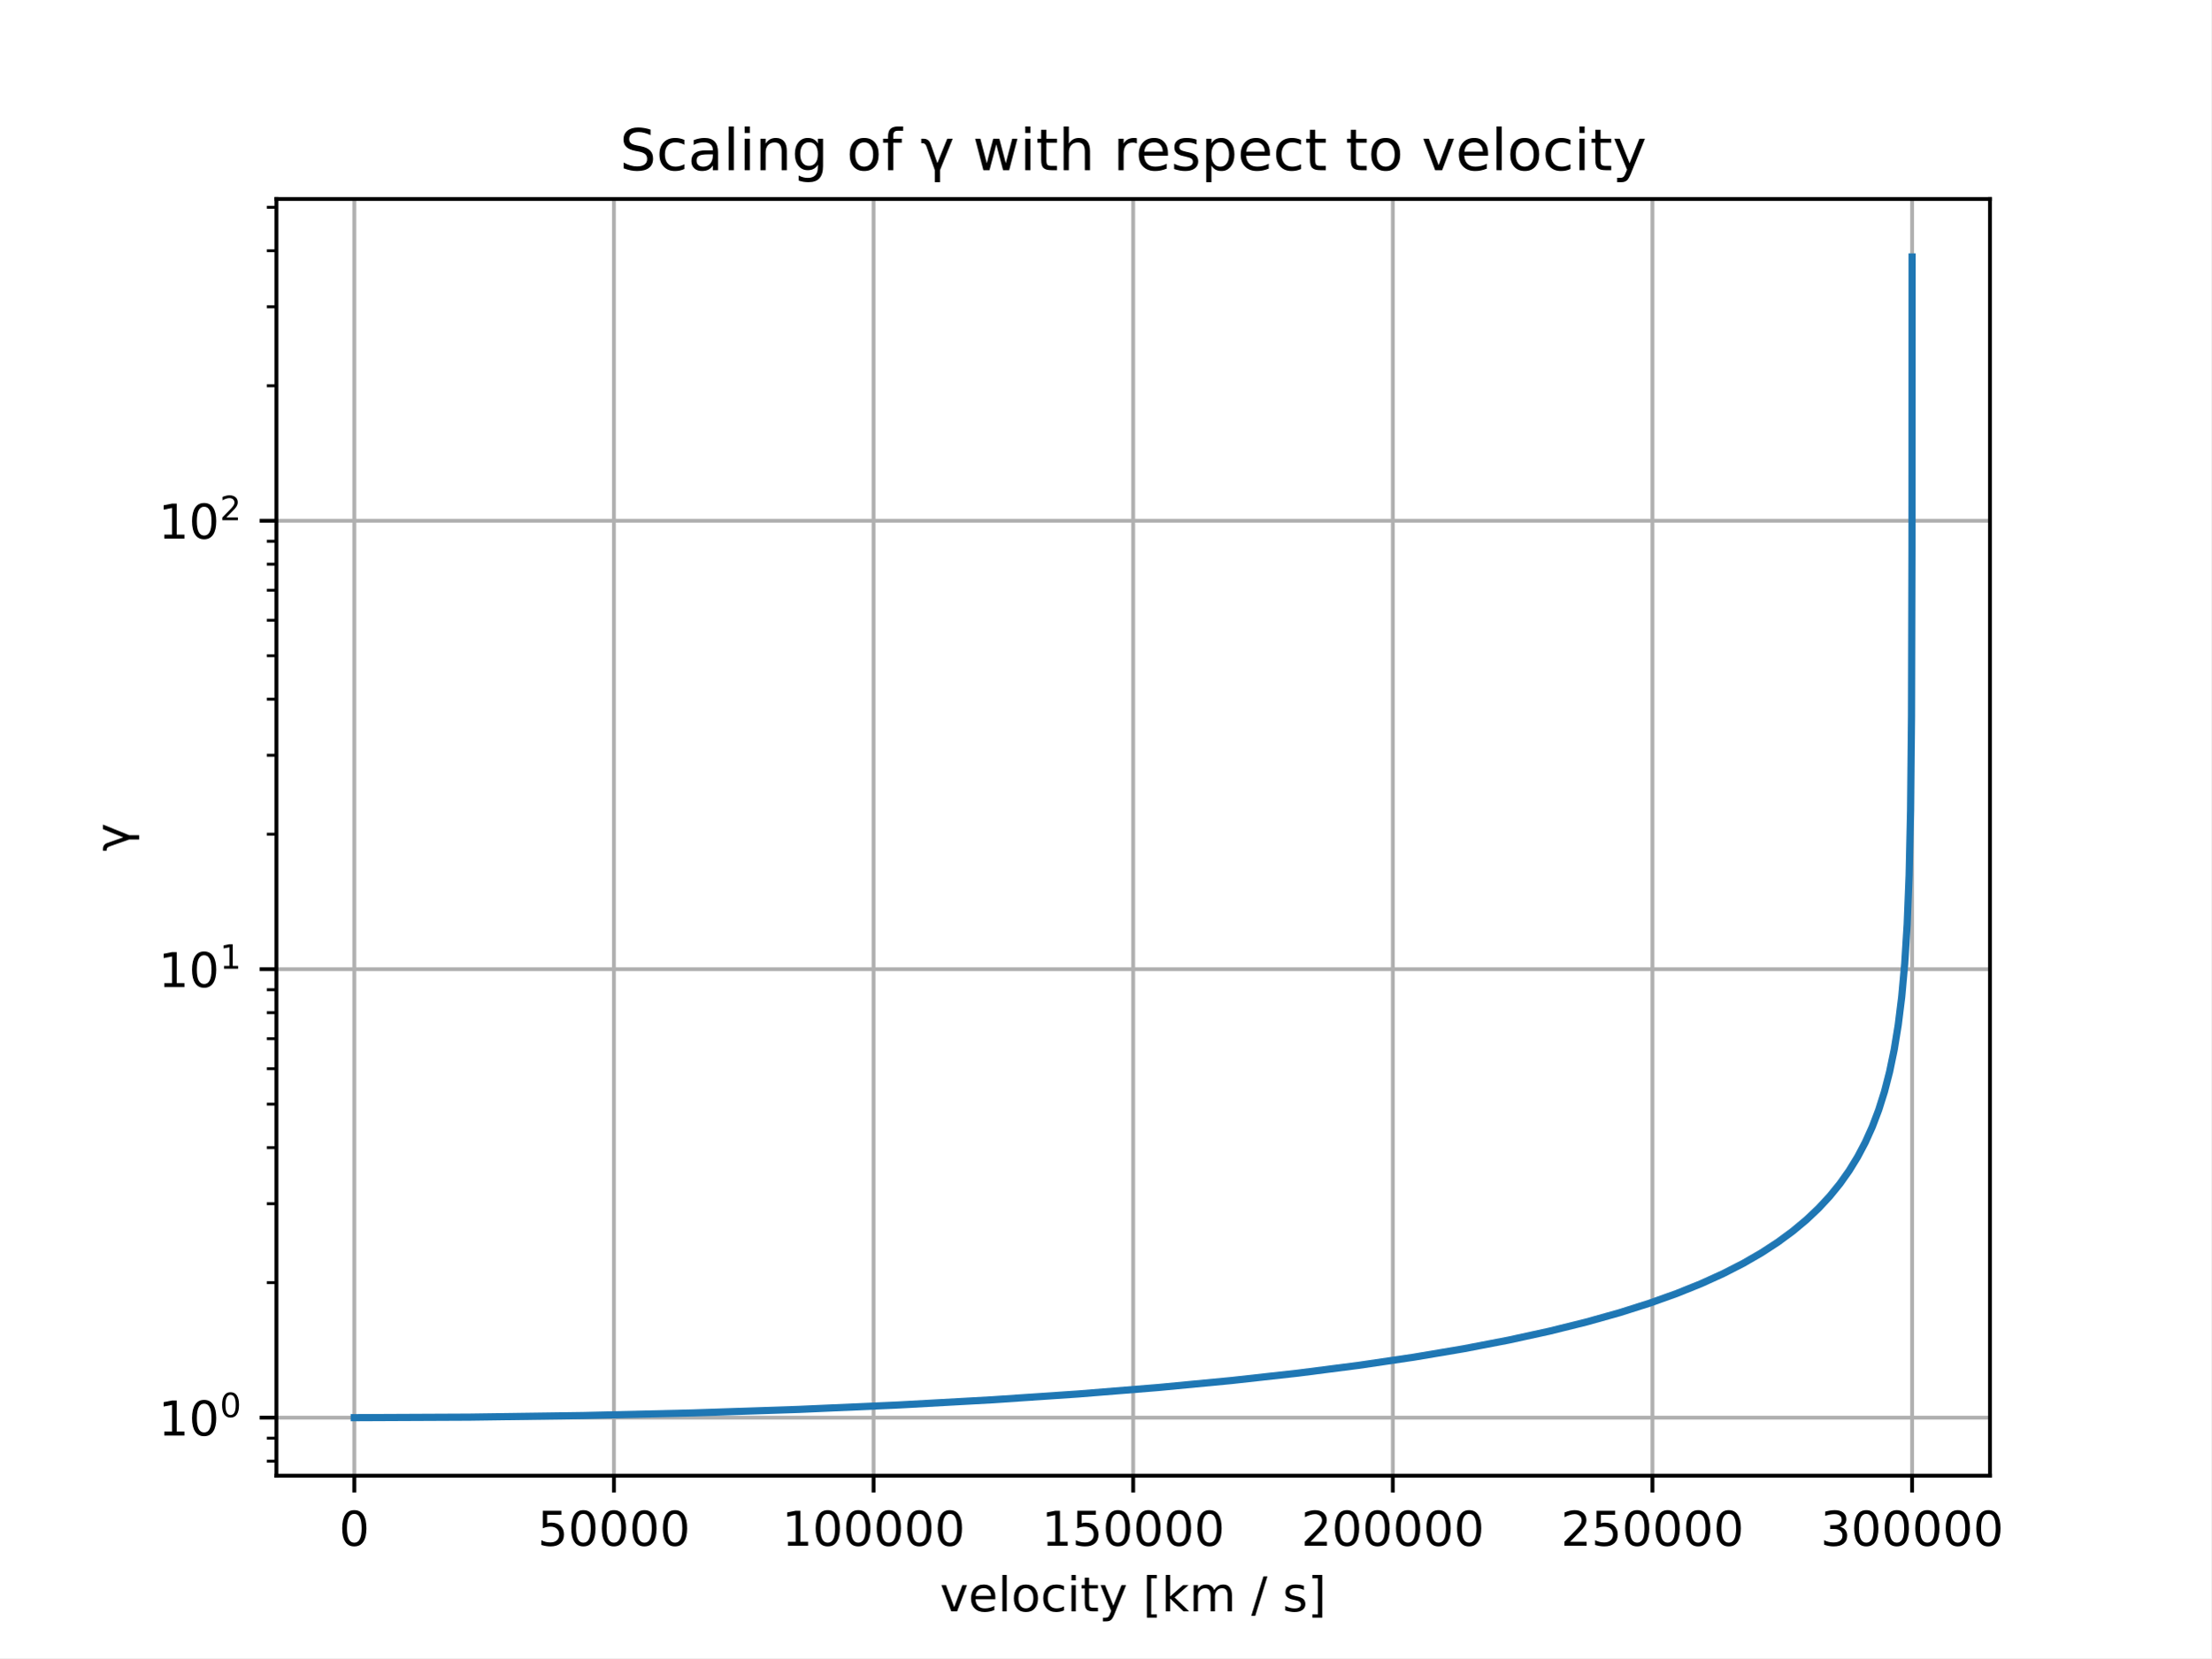
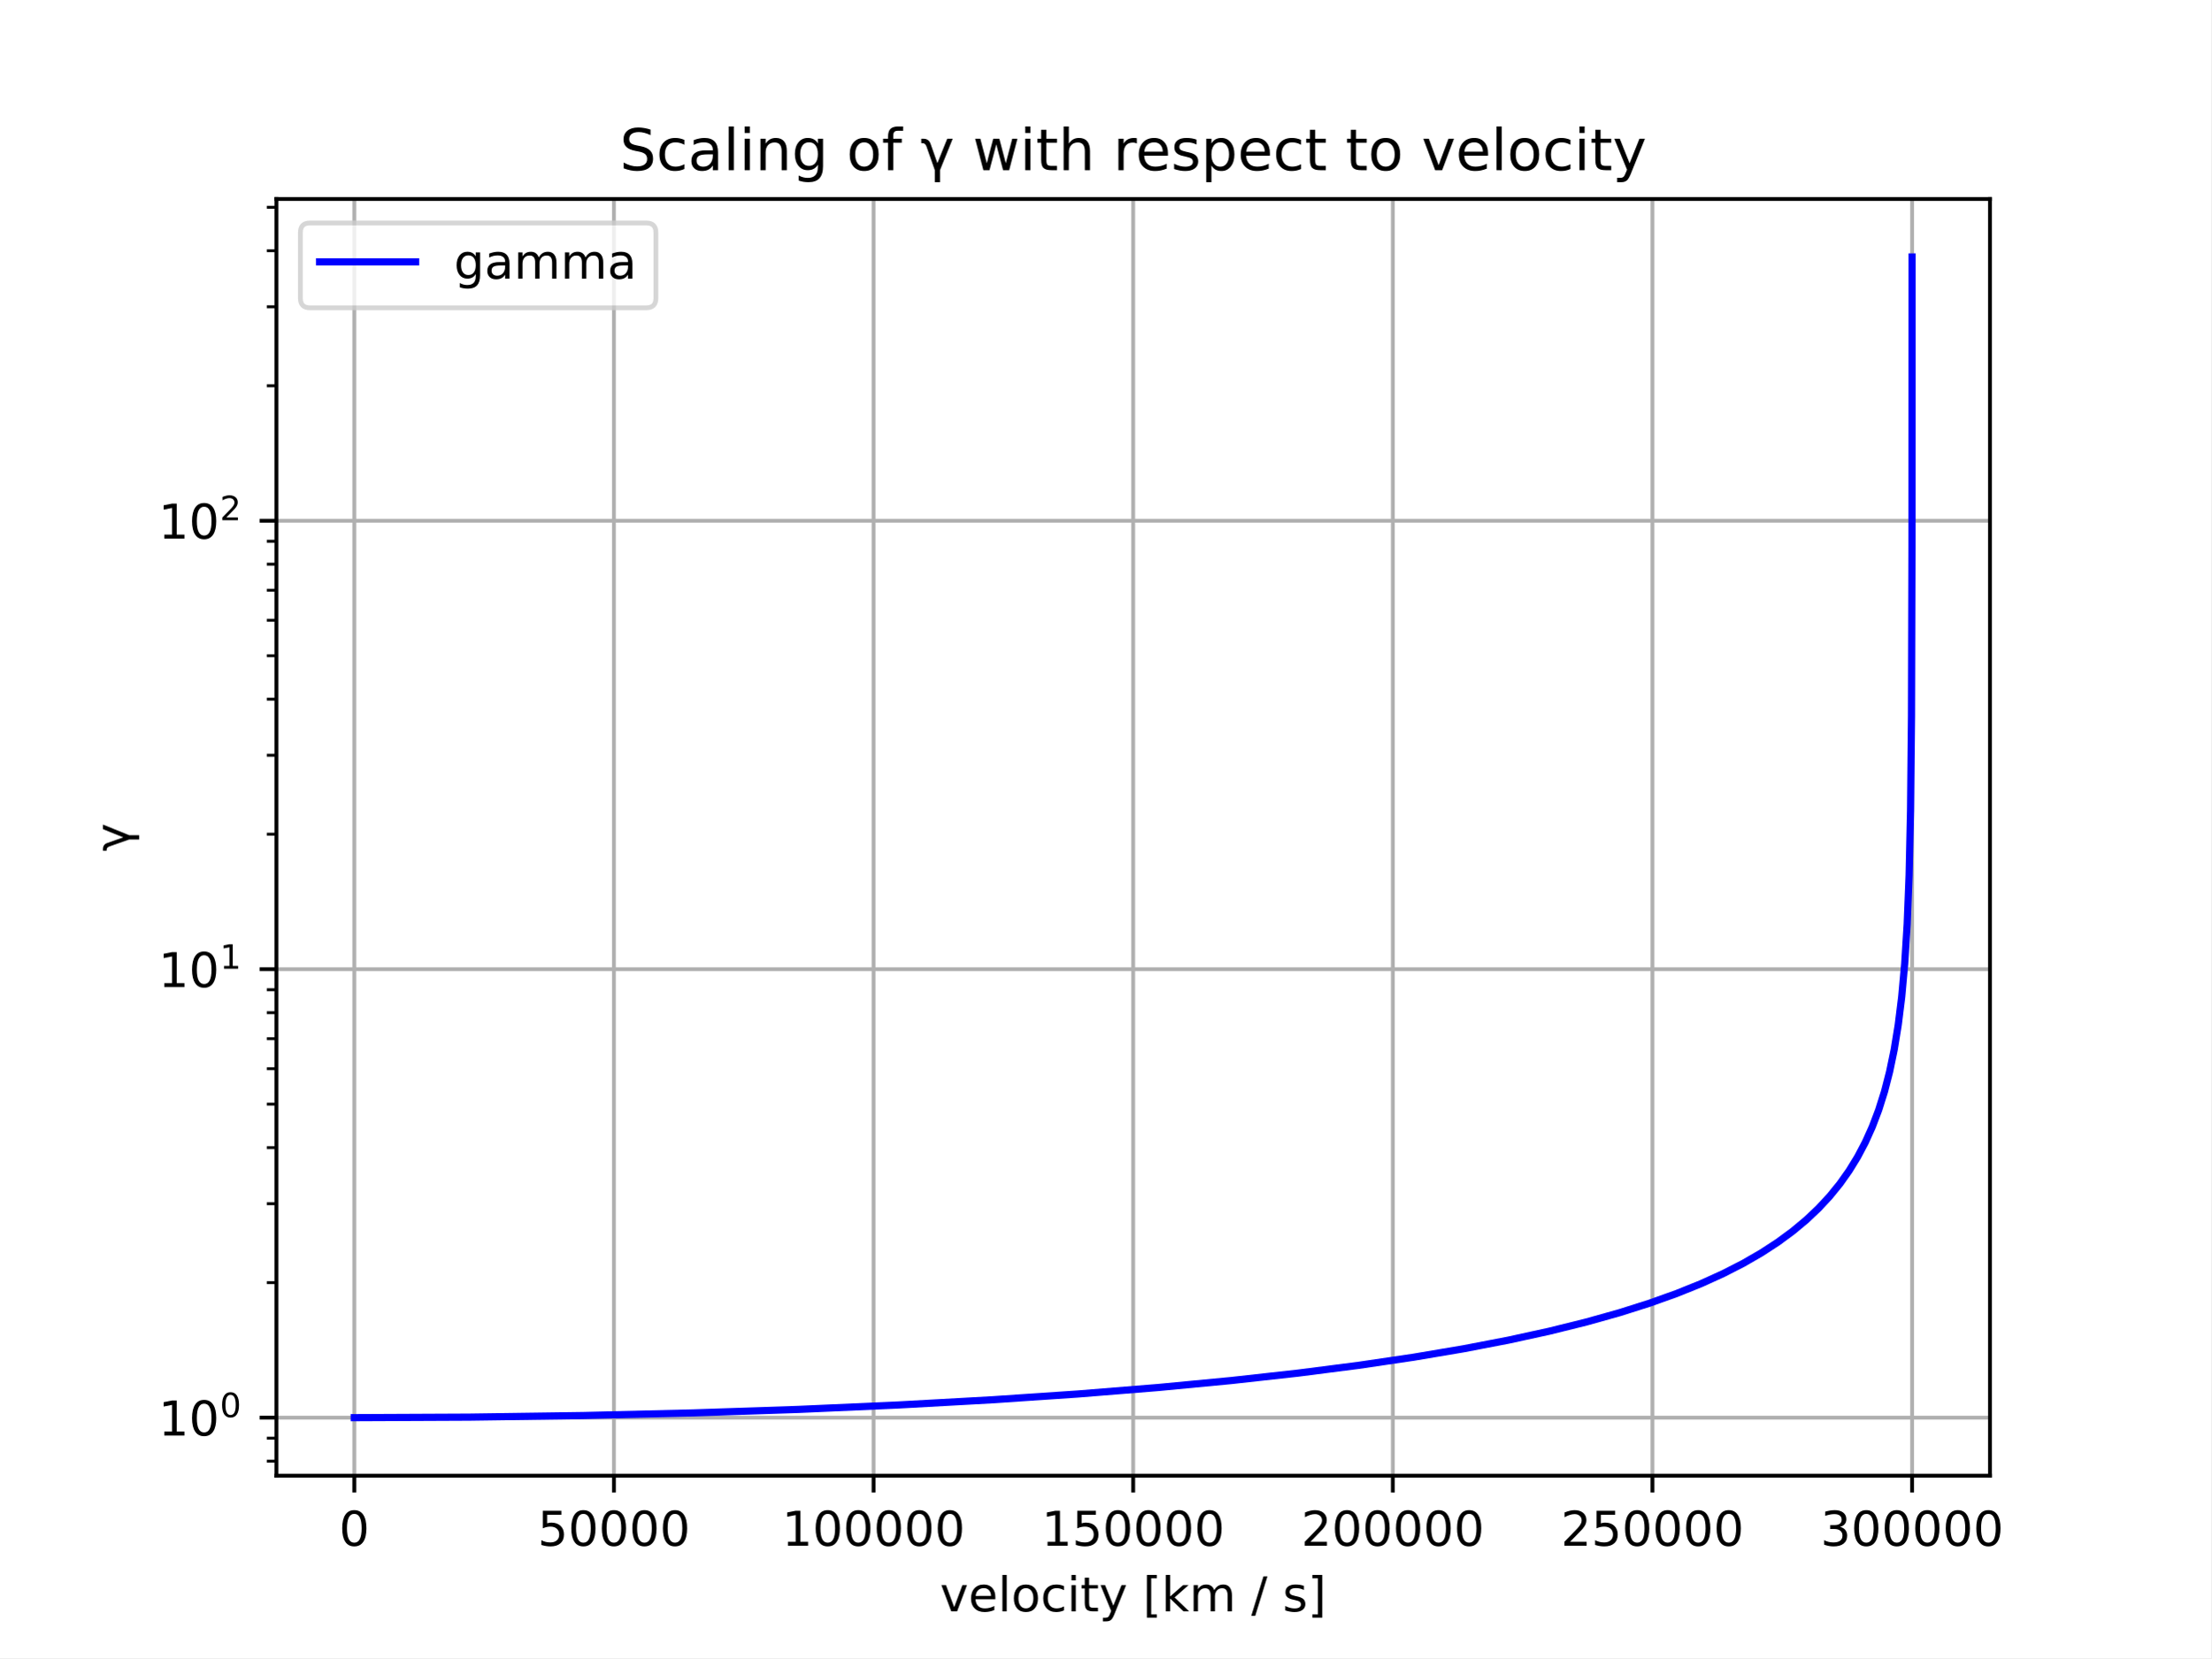
<svg xmlns="http://www.w3.org/2000/svg" xmlns:xlink="http://www.w3.org/1999/xlink" width="460.8pt" height="345.6pt" viewBox="0 0 460.8 345.6" version="1.1">
  <defs>
    <style type="text/css">*{stroke-linejoin: round; stroke-linecap: butt}</style>
  </defs>
  <g id="figure_1">
    <g id="patch_1">
      <path d="M 0 345.6  L 460.8 345.6  L 460.8 0  L 0 0  z " style="fill: #ffffff" />
    </g>
    <g id="axes_1">
      <g id="patch_2">
        <path d="M 57.6 307.584  L 414.72 307.584  L 414.72 41.472  L 57.6 41.472  z " style="fill: #ffffff" />
      </g>
      <g id="matplotlib.axis_1">
        <g id="xtick_1">
          <g id="line2d_1">
-             <path d="M 73.833 307.584  L 73.833 41.472  " clip-path="url(#p56038b4464)" style="fill: none; stroke: #b0b0b0; stroke-width: 0.8; stroke-linecap: square" />
+             <path d="M 73.833 307.584  L 73.833 41.472  " clip-path="url(#p378b5d902b)" style="fill: none; stroke: #b0b0b0; stroke-width: 0.8; stroke-linecap: square" />
          </g>
          <g id="line2d_2">
            <defs>
-               <path id="mb3ea2e52ab" d="M 0 0  L 0 3.5  " style="stroke: #000000; stroke-width: 0.8" />
+               <path id="m956842a32e" d="M 0 0  L 0 3.5  " style="stroke: #000000; stroke-width: 0.8" />
            </defs>
            <g>
-               <use xlink:href="#mb3ea2e52ab" x="73.833" y="307.584" style="stroke: #000000; stroke-width: 0.8" />
+               <use xlink:href="#m956842a32e" x="73.833" y="307.584" style="stroke: #000000; stroke-width: 0.8" />
            </g>
          </g>
          <g id="text_1">
            <g transform="translate(70.65148 322.1824) scale(0.1 -0.1)">
              <defs>
                <path id="DejaVuSans-30" d="M 2034 4250  Q 1547 4250 1301 3770  Q 1056 3291 1056 2328  Q 1056 1369 1301 889  Q 1547 409 2034 409  Q 2525 409 2770 889  Q 3016 1369 3016 2328  Q 3016 3291 2770 3770  Q 2525 4250 2034 4250  z M 2034 4750  Q 2819 4750 3233 4129  Q 3647 3509 3647 2328  Q 3647 1150 3233 529  Q 2819 -91 2034 -91  Q 1250 -91 836 529  Q 422 1150 422 2328  Q 422 3509 836 4129  Q 1250 4750 2034 4750  z " transform="scale(0.015625)" />
              </defs>
              <use xlink:href="#DejaVuSans-30" />
            </g>
          </g>
        </g>
        <g id="xtick_2">
          <g id="line2d_3">
-             <path d="M 127.942 307.584  L 127.942 41.472  " clip-path="url(#p56038b4464)" style="fill: none; stroke: #b0b0b0; stroke-width: 0.8; stroke-linecap: square" />
+             <path d="M 127.942 307.584  L 127.942 41.472  " clip-path="url(#p378b5d902b)" style="fill: none; stroke: #b0b0b0; stroke-width: 0.8; stroke-linecap: square" />
          </g>
          <g id="line2d_4">
            <g>
-               <use xlink:href="#mb3ea2e52ab" x="127.942" y="307.584" style="stroke: #000000; stroke-width: 0.8" />
+               <use xlink:href="#m956842a32e" x="127.942" y="307.584" style="stroke: #000000; stroke-width: 0.8" />
            </g>
          </g>
          <g id="text_2">
            <g transform="translate(112.0357 322.1824) scale(0.1 -0.1)">
              <defs>
                <path id="DejaVuSans-35" d="M 691 4666  L 3169 4666  L 3169 4134  L 1269 4134  L 1269 2991  Q 1406 3038 1543 3061  Q 1681 3084 1819 3084  Q 2600 3084 3056 2656  Q 3513 2228 3513 1497  Q 3513 744 3044 326  Q 2575 -91 1722 -91  Q 1428 -91 1123 -41  Q 819 9 494 109  L 494 744  Q 775 591 1075 516  Q 1375 441 1709 441  Q 2250 441 2565 725  Q 2881 1009 2881 1497  Q 2881 1984 2565 2268  Q 2250 2553 1709 2553  Q 1456 2553 1204 2497  Q 953 2441 691 2322  L 691 4666  z " transform="scale(0.015625)" />
              </defs>
              <use xlink:href="#DejaVuSans-35" />
              <use xlink:href="#DejaVuSans-30" transform="translate(63.62305 0)" />
              <use xlink:href="#DejaVuSans-30" transform="translate(127.2461 0)" />
              <use xlink:href="#DejaVuSans-30" transform="translate(190.8691 0)" />
              <use xlink:href="#DejaVuSans-30" transform="translate(254.4922 0)" />
            </g>
          </g>
        </g>
        <g id="xtick_3">
          <g id="line2d_5">
-             <path d="M 182.051 307.584  L 182.051 41.472  " clip-path="url(#p56038b4464)" style="fill: none; stroke: #b0b0b0; stroke-width: 0.8; stroke-linecap: square" />
+             <path d="M 182.051 307.584  L 182.051 41.472  " clip-path="url(#p378b5d902b)" style="fill: none; stroke: #b0b0b0; stroke-width: 0.8; stroke-linecap: square" />
          </g>
          <g id="line2d_6">
            <g>
-               <use xlink:href="#mb3ea2e52ab" x="182.051" y="307.584" style="stroke: #000000; stroke-width: 0.8" />
+               <use xlink:href="#m956842a32e" x="182.051" y="307.584" style="stroke: #000000; stroke-width: 0.8" />
            </g>
          </g>
          <g id="text_3">
            <g transform="translate(162.9638 322.1824) scale(0.1 -0.1)">
              <defs>
                <path id="DejaVuSans-31" d="M 794 531  L 1825 531  L 1825 4091  L 703 3866  L 703 4441  L 1819 4666  L 2450 4666  L 2450 531  L 3481 531  L 3481 0  L 794 0  L 794 531  z " transform="scale(0.015625)" />
              </defs>
              <use xlink:href="#DejaVuSans-31" />
              <use xlink:href="#DejaVuSans-30" transform="translate(63.62305 0)" />
              <use xlink:href="#DejaVuSans-30" transform="translate(127.2461 0)" />
              <use xlink:href="#DejaVuSans-30" transform="translate(190.8691 0)" />
              <use xlink:href="#DejaVuSans-30" transform="translate(254.4922 0)" />
              <use xlink:href="#DejaVuSans-30" transform="translate(318.1152 0)" />
            </g>
          </g>
        </g>
        <g id="xtick_4">
          <g id="line2d_7">
-             <path d="M 236.161 307.584  L 236.161 41.472  " clip-path="url(#p56038b4464)" style="fill: none; stroke: #b0b0b0; stroke-width: 0.8; stroke-linecap: square" />
+             <path d="M 236.161 307.584  L 236.161 41.472  " clip-path="url(#p378b5d902b)" style="fill: none; stroke: #b0b0b0; stroke-width: 0.8; stroke-linecap: square" />
          </g>
          <g id="line2d_8">
            <g>
-               <use xlink:href="#mb3ea2e52ab" x="236.161" y="307.584" style="stroke: #000000; stroke-width: 0.8" />
+               <use xlink:href="#m956842a32e" x="236.161" y="307.584" style="stroke: #000000; stroke-width: 0.8" />
            </g>
          </g>
          <g id="text_4">
            <g transform="translate(217.073 322.1824) scale(0.1 -0.1)">
              <use xlink:href="#DejaVuSans-31" />
              <use xlink:href="#DejaVuSans-35" transform="translate(63.62305 0)" />
              <use xlink:href="#DejaVuSans-30" transform="translate(127.2461 0)" />
              <use xlink:href="#DejaVuSans-30" transform="translate(190.8691 0)" />
              <use xlink:href="#DejaVuSans-30" transform="translate(254.4922 0)" />
              <use xlink:href="#DejaVuSans-30" transform="translate(318.1152 0)" />
            </g>
          </g>
        </g>
        <g id="xtick_5">
          <g id="line2d_9">
-             <path d="M 290.27 307.584  L 290.27 41.472  " clip-path="url(#p56038b4464)" style="fill: none; stroke: #b0b0b0; stroke-width: 0.8; stroke-linecap: square" />
+             <path d="M 290.27 307.584  L 290.27 41.472  " clip-path="url(#p378b5d902b)" style="fill: none; stroke: #b0b0b0; stroke-width: 0.8; stroke-linecap: square" />
          </g>
          <g id="line2d_10">
            <g>
-               <use xlink:href="#mb3ea2e52ab" x="290.27" y="307.584" style="stroke: #000000; stroke-width: 0.8" />
+               <use xlink:href="#m956842a32e" x="290.27" y="307.584" style="stroke: #000000; stroke-width: 0.8" />
            </g>
          </g>
          <g id="text_5">
            <g transform="translate(271.1823 322.1824) scale(0.1 -0.1)">
              <defs>
                <path id="DejaVuSans-32" d="M 1228 531  L 3431 531  L 3431 0  L 469 0  L 469 531  Q 828 903 1448 1529  Q 2069 2156 2228 2338  Q 2531 2678 2651 2914  Q 2772 3150 2772 3378  Q 2772 3750 2511 3984  Q 2250 4219 1831 4219  Q 1534 4219 1204 4116  Q 875 4013 500 3803  L 500 4441  Q 881 4594 1212 4672  Q 1544 4750 1819 4750  Q 2544 4750 2975 4387  Q 3406 4025 3406 3419  Q 3406 3131 3298 2873  Q 3191 2616 2906 2266  Q 2828 2175 2409 1742  Q 1991 1309 1228 531  z " transform="scale(0.015625)" />
              </defs>
              <use xlink:href="#DejaVuSans-32" />
              <use xlink:href="#DejaVuSans-30" transform="translate(63.62305 0)" />
              <use xlink:href="#DejaVuSans-30" transform="translate(127.2461 0)" />
              <use xlink:href="#DejaVuSans-30" transform="translate(190.8691 0)" />
              <use xlink:href="#DejaVuSans-30" transform="translate(254.4922 0)" />
              <use xlink:href="#DejaVuSans-30" transform="translate(318.1152 0)" />
            </g>
          </g>
        </g>
        <g id="xtick_6">
          <g id="line2d_11">
-             <path d="M 344.379 307.584  L 344.379 41.472  " clip-path="url(#p56038b4464)" style="fill: none; stroke: #b0b0b0; stroke-width: 0.8; stroke-linecap: square" />
+             <path d="M 344.379 307.584  L 344.379 41.472  " clip-path="url(#p378b5d902b)" style="fill: none; stroke: #b0b0b0; stroke-width: 0.8; stroke-linecap: square" />
          </g>
          <g id="line2d_12">
            <g>
-               <use xlink:href="#mb3ea2e52ab" x="344.379" y="307.584" style="stroke: #000000; stroke-width: 0.8" />
+               <use xlink:href="#m956842a32e" x="344.379" y="307.584" style="stroke: #000000; stroke-width: 0.8" />
            </g>
          </g>
          <g id="text_6">
            <g transform="translate(325.2916 322.1824) scale(0.1 -0.1)">
              <use xlink:href="#DejaVuSans-32" />
              <use xlink:href="#DejaVuSans-35" transform="translate(63.62305 0)" />
              <use xlink:href="#DejaVuSans-30" transform="translate(127.2461 0)" />
              <use xlink:href="#DejaVuSans-30" transform="translate(190.8691 0)" />
              <use xlink:href="#DejaVuSans-30" transform="translate(254.4922 0)" />
              <use xlink:href="#DejaVuSans-30" transform="translate(318.1152 0)" />
            </g>
          </g>
        </g>
        <g id="xtick_7">
          <g id="line2d_13">
-             <path d="M 398.488 307.584  L 398.488 41.472  " clip-path="url(#p56038b4464)" style="fill: none; stroke: #b0b0b0; stroke-width: 0.8; stroke-linecap: square" />
+             <path d="M 398.488 307.584  L 398.488 41.472  " clip-path="url(#p378b5d902b)" style="fill: none; stroke: #b0b0b0; stroke-width: 0.8; stroke-linecap: square" />
          </g>
          <g id="line2d_14">
            <g>
-               <use xlink:href="#mb3ea2e52ab" x="398.488" y="307.584" style="stroke: #000000; stroke-width: 0.8" />
+               <use xlink:href="#m956842a32e" x="398.488" y="307.584" style="stroke: #000000; stroke-width: 0.8" />
            </g>
          </g>
          <g id="text_7">
            <g transform="translate(379.4009 322.1824) scale(0.1 -0.1)">
              <defs>
                <path id="DejaVuSans-33" d="M 2597 2516  Q 3050 2419 3304 2112  Q 3559 1806 3559 1356  Q 3559 666 3084 287  Q 2609 -91 1734 -91  Q 1441 -91 1130 -33  Q 819 25 488 141  L 488 750  Q 750 597 1062 519  Q 1375 441 1716 441  Q 2309 441 2620 675  Q 2931 909 2931 1356  Q 2931 1769 2642 2001  Q 2353 2234 1838 2234  L 1294 2234  L 1294 2753  L 1863 2753  Q 2328 2753 2575 2939  Q 2822 3125 2822 3475  Q 2822 3834 2567 4026  Q 2313 4219 1838 4219  Q 1578 4219 1281 4162  Q 984 4106 628 3988  L 628 4550  Q 988 4650 1302 4700  Q 1616 4750 1894 4750  Q 2613 4750 3031 4423  Q 3450 4097 3450 3541  Q 3450 3153 3228 2886  Q 3006 2619 2597 2516  z " transform="scale(0.015625)" />
              </defs>
              <use xlink:href="#DejaVuSans-33" />
              <use xlink:href="#DejaVuSans-30" transform="translate(63.62305 0)" />
              <use xlink:href="#DejaVuSans-30" transform="translate(127.2461 0)" />
              <use xlink:href="#DejaVuSans-30" transform="translate(190.8691 0)" />
              <use xlink:href="#DejaVuSans-30" transform="translate(254.4922 0)" />
              <use xlink:href="#DejaVuSans-30" transform="translate(318.1152 0)" />
            </g>
          </g>
        </g>
        <g id="text_8">
          <g transform="translate(195.8944 335.8606) scale(0.1 -0.1)">
            <defs>
              <path id="DejaVuSans-76" d="M 191 3500  L 800 3500  L 1894 563  L 2988 3500  L 3597 3500  L 2284 0  L 1503 0  L 191 3500  z " transform="scale(0.015625)" />
              <path id="DejaVuSans-65" d="M 3597 1894  L 3597 1613  L 953 1613  Q 991 1019 1311 708  Q 1631 397 2203 397  Q 2534 397 2845 478  Q 3156 559 3463 722  L 3463 178  Q 3153 47 2828 -22  Q 2503 -91 2169 -91  Q 1331 -91 842 396  Q 353 884 353 1716  Q 353 2575 817 3079  Q 1281 3584 2069 3584  Q 2775 3584 3186 3129  Q 3597 2675 3597 1894  z M 3022 2063  Q 3016 2534 2758 2815  Q 2500 3097 2075 3097  Q 1594 3097 1305 2825  Q 1016 2553 972 2059  L 3022 2063  z " transform="scale(0.015625)" />
              <path id="DejaVuSans-6c" d="M 603 4863  L 1178 4863  L 1178 0  L 603 0  L 603 4863  z " transform="scale(0.015625)" />
              <path id="DejaVuSans-6f" d="M 1959 3097  Q 1497 3097 1228 2736  Q 959 2375 959 1747  Q 959 1119 1226 758  Q 1494 397 1959 397  Q 2419 397 2687 759  Q 2956 1122 2956 1747  Q 2956 2369 2687 2733  Q 2419 3097 1959 3097  z M 1959 3584  Q 2709 3584 3137 3096  Q 3566 2609 3566 1747  Q 3566 888 3137 398  Q 2709 -91 1959 -91  Q 1206 -91 779 398  Q 353 888 353 1747  Q 353 2609 779 3096  Q 1206 3584 1959 3584  z " transform="scale(0.015625)" />
              <path id="DejaVuSans-63" d="M 3122 3366  L 3122 2828  Q 2878 2963 2633 3030  Q 2388 3097 2138 3097  Q 1578 3097 1268 2742  Q 959 2388 959 1747  Q 959 1106 1268 751  Q 1578 397 2138 397  Q 2388 397 2633 464  Q 2878 531 3122 666  L 3122 134  Q 2881 22 2623 -34  Q 2366 -91 2075 -91  Q 1284 -91 818 406  Q 353 903 353 1747  Q 353 2603 823 3093  Q 1294 3584 2113 3584  Q 2378 3584 2631 3529  Q 2884 3475 3122 3366  z " transform="scale(0.015625)" />
              <path id="DejaVuSans-69" d="M 603 3500  L 1178 3500  L 1178 0  L 603 0  L 603 3500  z M 603 4863  L 1178 4863  L 1178 4134  L 603 4134  L 603 4863  z " transform="scale(0.015625)" />
              <path id="DejaVuSans-74" d="M 1172 4494  L 1172 3500  L 2356 3500  L 2356 3053  L 1172 3053  L 1172 1153  Q 1172 725 1289 603  Q 1406 481 1766 481  L 2356 481  L 2356 0  L 1766 0  Q 1100 0 847 248  Q 594 497 594 1153  L 594 3053  L 172 3053  L 172 3500  L 594 3500  L 594 4494  L 1172 4494  z " transform="scale(0.015625)" />
              <path id="DejaVuSans-79" d="M 2059 -325  Q 1816 -950 1584 -1140  Q 1353 -1331 966 -1331  L 506 -1331  L 506 -850  L 844 -850  Q 1081 -850 1212 -737  Q 1344 -625 1503 -206  L 1606 56  L 191 3500  L 800 3500  L 1894 763  L 2988 3500  L 3597 3500  L 2059 -325  z " transform="scale(0.015625)" />
              <path id="DejaVuSans-20" transform="scale(0.015625)" />
              <path id="DejaVuSans-5b" d="M 550 4863  L 1875 4863  L 1875 4416  L 1125 4416  L 1125 -397  L 1875 -397  L 1875 -844  L 550 -844  L 550 4863  z " transform="scale(0.015625)" />
              <path id="DejaVuSans-6b" d="M 581 4863  L 1159 4863  L 1159 1991  L 2875 3500  L 3609 3500  L 1753 1863  L 3688 0  L 2938 0  L 1159 1709  L 1159 0  L 581 0  L 581 4863  z " transform="scale(0.015625)" />
              <path id="DejaVuSans-6d" d="M 3328 2828  Q 3544 3216 3844 3400  Q 4144 3584 4550 3584  Q 5097 3584 5394 3201  Q 5691 2819 5691 2113  L 5691 0  L 5113 0  L 5113 2094  Q 5113 2597 4934 2840  Q 4756 3084 4391 3084  Q 3944 3084 3684 2787  Q 3425 2491 3425 1978  L 3425 0  L 2847 0  L 2847 2094  Q 2847 2600 2669 2842  Q 2491 3084 2119 3084  Q 1678 3084 1418 2786  Q 1159 2488 1159 1978  L 1159 0  L 581 0  L 581 3500  L 1159 3500  L 1159 2956  Q 1356 3278 1631 3431  Q 1906 3584 2284 3584  Q 2666 3584 2933 3390  Q 3200 3197 3328 2828  z " transform="scale(0.015625)" />
              <path id="DejaVuSans-2f" d="M 1625 4666  L 2156 4666  L 531 -594  L 0 -594  L 1625 4666  z " transform="scale(0.015625)" />
              <path id="DejaVuSans-73" d="M 2834 3397  L 2834 2853  Q 2591 2978 2328 3040  Q 2066 3103 1784 3103  Q 1356 3103 1142 2972  Q 928 2841 928 2578  Q 928 2378 1081 2264  Q 1234 2150 1697 2047  L 1894 2003  Q 2506 1872 2764 1633  Q 3022 1394 3022 966  Q 3022 478 2636 193  Q 2250 -91 1575 -91  Q 1294 -91 989 -36  Q 684 19 347 128  L 347 722  Q 666 556 975 473  Q 1284 391 1588 391  Q 1994 391 2212 530  Q 2431 669 2431 922  Q 2431 1156 2273 1281  Q 2116 1406 1581 1522  L 1381 1569  Q 847 1681 609 1914  Q 372 2147 372 2553  Q 372 3047 722 3315  Q 1072 3584 1716 3584  Q 2034 3584 2315 3537  Q 2597 3491 2834 3397  z " transform="scale(0.015625)" />
              <path id="DejaVuSans-5d" d="M 1947 4863  L 1947 -844  L 622 -844  L 622 -397  L 1369 -397  L 1369 4416  L 622 4416  L 622 4863  L 1947 4863  z " transform="scale(0.015625)" />
            </defs>
            <use xlink:href="#DejaVuSans-76" />
            <use xlink:href="#DejaVuSans-65" transform="translate(59.17969 0)" />
            <use xlink:href="#DejaVuSans-6c" transform="translate(120.7031 0)" />
            <use xlink:href="#DejaVuSans-6f" transform="translate(148.4863 0)" />
            <use xlink:href="#DejaVuSans-63" transform="translate(209.668 0)" />
            <use xlink:href="#DejaVuSans-69" transform="translate(264.6484 0)" />
            <use xlink:href="#DejaVuSans-74" transform="translate(292.4316 0)" />
            <use xlink:href="#DejaVuSans-79" transform="translate(331.6406 0)" />
            <use xlink:href="#DejaVuSans-20" transform="translate(390.8203 0)" />
            <use xlink:href="#DejaVuSans-5b" transform="translate(422.6074 0)" />
            <use xlink:href="#DejaVuSans-6b" transform="translate(461.6211 0)" />
            <use xlink:href="#DejaVuSans-6d" transform="translate(519.5312 0)" />
            <use xlink:href="#DejaVuSans-20" transform="translate(616.9434 0)" />
            <use xlink:href="#DejaVuSans-2f" transform="translate(648.7305 0)" />
            <use xlink:href="#DejaVuSans-20" transform="translate(682.4219 0)" />
            <use xlink:href="#DejaVuSans-73" transform="translate(714.209 0)" />
            <use xlink:href="#DejaVuSans-5d" transform="translate(766.3086 0)" />
          </g>
        </g>
      </g>
      <g id="matplotlib.axis_2">
        <g id="ytick_1">
          <g id="line2d_15">
-             <path d="M 57.6 295.488  L 414.72 295.488  " clip-path="url(#p56038b4464)" style="fill: none; stroke: #b0b0b0; stroke-width: 0.8; stroke-linecap: square" />
+             <path d="M 57.6 295.488  L 414.72 295.488  " clip-path="url(#p378b5d902b)" style="fill: none; stroke: #b0b0b0; stroke-width: 0.8; stroke-linecap: square" />
          </g>
          <g id="line2d_16">
            <defs>
-               <path id="me707428581" d="M 0 0  L -3.5 0  " style="stroke: #000000; stroke-width: 0.8" />
+               <path id="mae43da2d70" d="M 0 0  L -3.5 0  " style="stroke: #000000; stroke-width: 0.8" />
            </defs>
            <g>
-               <use xlink:href="#me707428581" x="57.6" y="295.488" style="stroke: #000000; stroke-width: 0.8" />
+               <use xlink:href="#mae43da2d70" x="57.6" y="295.488" style="stroke: #000000; stroke-width: 0.8" />
            </g>
          </g>
          <g id="text_9">
            <g transform="translate(33 299.2872) scale(0.1 -0.1)">
              <use xlink:href="#DejaVuSans-31" transform="translate(0 0.765625)" />
              <use xlink:href="#DejaVuSans-30" transform="translate(63.62305 0.765625)" />
              <use xlink:href="#DejaVuSans-30" transform="translate(128.2031 39.04688) scale(0.7)" />
            </g>
          </g>
        </g>
        <g id="ytick_2">
          <g id="line2d_17">
-             <path d="M 57.6 202.012  L 414.72 202.012  " clip-path="url(#p56038b4464)" style="fill: none; stroke: #b0b0b0; stroke-width: 0.8; stroke-linecap: square" />
+             <path d="M 57.6 202.012  L 414.72 202.012  " clip-path="url(#p378b5d902b)" style="fill: none; stroke: #b0b0b0; stroke-width: 0.8; stroke-linecap: square" />
          </g>
          <g id="line2d_18">
            <g>
-               <use xlink:href="#me707428581" x="57.6" y="202.012" style="stroke: #000000; stroke-width: 0.8" />
+               <use xlink:href="#mae43da2d70" x="57.6" y="202.012" style="stroke: #000000; stroke-width: 0.8" />
            </g>
          </g>
          <g id="text_10">
            <g transform="translate(33 205.8113) scale(0.1 -0.1)">
              <use xlink:href="#DejaVuSans-31" transform="translate(0 0.684375)" />
              <use xlink:href="#DejaVuSans-30" transform="translate(63.62305 0.684375)" />
              <use xlink:href="#DejaVuSans-31" transform="translate(128.2031 38.96563) scale(0.7)" />
            </g>
          </g>
        </g>
        <g id="ytick_3">
          <g id="line2d_19">
-             <path d="M 57.6 108.536  L 414.72 108.536  " clip-path="url(#p56038b4464)" style="fill: none; stroke: #b0b0b0; stroke-width: 0.8; stroke-linecap: square" />
+             <path d="M 57.6 108.536  L 414.72 108.536  " clip-path="url(#p378b5d902b)" style="fill: none; stroke: #b0b0b0; stroke-width: 0.8; stroke-linecap: square" />
          </g>
          <g id="line2d_20">
            <g>
-               <use xlink:href="#me707428581" x="57.6" y="108.536" style="stroke: #000000; stroke-width: 0.8" />
+               <use xlink:href="#mae43da2d70" x="57.6" y="108.536" style="stroke: #000000; stroke-width: 0.8" />
            </g>
          </g>
          <g id="text_11">
            <g transform="translate(33 112.3354) scale(0.1 -0.1)">
              <use xlink:href="#DejaVuSans-31" transform="translate(0 0.765625)" />
              <use xlink:href="#DejaVuSans-30" transform="translate(63.62305 0.765625)" />
              <use xlink:href="#DejaVuSans-32" transform="translate(128.2031 39.04688) scale(0.7)" />
            </g>
          </g>
        </g>
        <g id="ytick_4">
          <g id="line2d_21">
            <defs>
-               <path id="m2800957050" d="M 0 0  L -2 0  " style="stroke: #000000; stroke-width: 0.6" />
+               <path id="m262d1356f9" d="M 0 0  L -2 0  " style="stroke: #000000; stroke-width: 0.6" />
            </defs>
            <g>
-               <use xlink:href="#m2800957050" x="57.6" y="304.547" style="stroke: #000000; stroke-width: 0.6" />
+               <use xlink:href="#m262d1356f9" x="57.6" y="304.547" style="stroke: #000000; stroke-width: 0.6" />
            </g>
          </g>
        </g>
        <g id="ytick_5">
          <g id="line2d_22">
            <g>
-               <use xlink:href="#m2800957050" x="57.6" y="299.765" style="stroke: #000000; stroke-width: 0.6" />
+               <use xlink:href="#m262d1356f9" x="57.6" y="299.765" style="stroke: #000000; stroke-width: 0.6" />
            </g>
          </g>
        </g>
        <g id="ytick_6">
          <g id="line2d_23">
            <g>
-               <use xlink:href="#m2800957050" x="57.6" y="267.349" style="stroke: #000000; stroke-width: 0.6" />
+               <use xlink:href="#m262d1356f9" x="57.6" y="267.349" style="stroke: #000000; stroke-width: 0.6" />
            </g>
          </g>
        </g>
        <g id="ytick_7">
          <g id="line2d_24">
            <g>
-               <use xlink:href="#m2800957050" x="57.6" y="250.889" style="stroke: #000000; stroke-width: 0.6" />
+               <use xlink:href="#m262d1356f9" x="57.6" y="250.889" style="stroke: #000000; stroke-width: 0.6" />
            </g>
          </g>
        </g>
        <g id="ytick_8">
          <g id="line2d_25">
            <g>
-               <use xlink:href="#m2800957050" x="57.6" y="239.21" style="stroke: #000000; stroke-width: 0.6" />
+               <use xlink:href="#m262d1356f9" x="57.6" y="239.21" style="stroke: #000000; stroke-width: 0.6" />
            </g>
          </g>
        </g>
        <g id="ytick_9">
          <g id="line2d_26">
            <g>
-               <use xlink:href="#m2800957050" x="57.6" y="230.151" style="stroke: #000000; stroke-width: 0.6" />
+               <use xlink:href="#m262d1356f9" x="57.6" y="230.151" style="stroke: #000000; stroke-width: 0.6" />
            </g>
          </g>
        </g>
        <g id="ytick_10">
          <g id="line2d_27">
            <g>
-               <use xlink:href="#m2800957050" x="57.6" y="222.75" style="stroke: #000000; stroke-width: 0.6" />
+               <use xlink:href="#m262d1356f9" x="57.6" y="222.75" style="stroke: #000000; stroke-width: 0.6" />
            </g>
          </g>
        </g>
        <g id="ytick_11">
          <g id="line2d_28">
            <g>
-               <use xlink:href="#m2800957050" x="57.6" y="216.492" style="stroke: #000000; stroke-width: 0.6" />
+               <use xlink:href="#m262d1356f9" x="57.6" y="216.492" style="stroke: #000000; stroke-width: 0.6" />
            </g>
          </g>
        </g>
        <g id="ytick_12">
          <g id="line2d_29">
            <g>
-               <use xlink:href="#m2800957050" x="57.6" y="211.071" style="stroke: #000000; stroke-width: 0.6" />
+               <use xlink:href="#m262d1356f9" x="57.6" y="211.071" style="stroke: #000000; stroke-width: 0.6" />
            </g>
          </g>
        </g>
        <g id="ytick_13">
          <g id="line2d_30">
            <g>
-               <use xlink:href="#m2800957050" x="57.6" y="206.289" style="stroke: #000000; stroke-width: 0.6" />
+               <use xlink:href="#m262d1356f9" x="57.6" y="206.289" style="stroke: #000000; stroke-width: 0.6" />
            </g>
          </g>
        </g>
        <g id="ytick_14">
          <g id="line2d_31">
            <g>
-               <use xlink:href="#m2800957050" x="57.6" y="173.873" style="stroke: #000000; stroke-width: 0.6" />
+               <use xlink:href="#m262d1356f9" x="57.6" y="173.873" style="stroke: #000000; stroke-width: 0.6" />
            </g>
          </g>
        </g>
        <g id="ytick_15">
          <g id="line2d_32">
            <g>
-               <use xlink:href="#m2800957050" x="57.6" y="157.413" style="stroke: #000000; stroke-width: 0.6" />
+               <use xlink:href="#m262d1356f9" x="57.6" y="157.413" style="stroke: #000000; stroke-width: 0.6" />
            </g>
          </g>
        </g>
        <g id="ytick_16">
          <g id="line2d_33">
            <g>
-               <use xlink:href="#m2800957050" x="57.6" y="145.734" style="stroke: #000000; stroke-width: 0.6" />
+               <use xlink:href="#m262d1356f9" x="57.6" y="145.734" style="stroke: #000000; stroke-width: 0.6" />
            </g>
          </g>
        </g>
        <g id="ytick_17">
          <g id="line2d_34">
            <g>
-               <use xlink:href="#m2800957050" x="57.6" y="136.675" style="stroke: #000000; stroke-width: 0.6" />
+               <use xlink:href="#m262d1356f9" x="57.6" y="136.675" style="stroke: #000000; stroke-width: 0.6" />
            </g>
          </g>
        </g>
        <g id="ytick_18">
          <g id="line2d_35">
            <g>
-               <use xlink:href="#m2800957050" x="57.6" y="129.274" style="stroke: #000000; stroke-width: 0.6" />
+               <use xlink:href="#m262d1356f9" x="57.6" y="129.274" style="stroke: #000000; stroke-width: 0.6" />
            </g>
          </g>
        </g>
        <g id="ytick_19">
          <g id="line2d_36">
            <g>
-               <use xlink:href="#m2800957050" x="57.6" y="123.016" style="stroke: #000000; stroke-width: 0.6" />
+               <use xlink:href="#m262d1356f9" x="57.6" y="123.016" style="stroke: #000000; stroke-width: 0.6" />
            </g>
          </g>
        </g>
        <g id="ytick_20">
          <g id="line2d_37">
            <g>
-               <use xlink:href="#m2800957050" x="57.6" y="117.595" style="stroke: #000000; stroke-width: 0.6" />
+               <use xlink:href="#m262d1356f9" x="57.6" y="117.595" style="stroke: #000000; stroke-width: 0.6" />
            </g>
          </g>
        </g>
        <g id="ytick_21">
          <g id="line2d_38">
            <g>
-               <use xlink:href="#m2800957050" x="57.6" y="112.813" style="stroke: #000000; stroke-width: 0.6" />
+               <use xlink:href="#m262d1356f9" x="57.6" y="112.813" style="stroke: #000000; stroke-width: 0.6" />
            </g>
          </g>
        </g>
        <g id="ytick_22">
          <g id="line2d_39">
            <g>
-               <use xlink:href="#m2800957050" x="57.6" y="80.397" style="stroke: #000000; stroke-width: 0.6" />
+               <use xlink:href="#m262d1356f9" x="57.6" y="80.397" style="stroke: #000000; stroke-width: 0.6" />
            </g>
          </g>
        </g>
        <g id="ytick_23">
          <g id="line2d_40">
            <g>
-               <use xlink:href="#m2800957050" x="57.6" y="63.937" style="stroke: #000000; stroke-width: 0.6" />
+               <use xlink:href="#m262d1356f9" x="57.6" y="63.937" style="stroke: #000000; stroke-width: 0.6" />
            </g>
          </g>
        </g>
        <g id="ytick_24">
          <g id="line2d_41">
            <g>
-               <use xlink:href="#m2800957050" x="57.6" y="52.258" style="stroke: #000000; stroke-width: 0.6" />
+               <use xlink:href="#m262d1356f9" x="57.6" y="52.258" style="stroke: #000000; stroke-width: 0.6" />
            </g>
          </g>
        </g>
        <g id="ytick_25">
          <g id="line2d_42">
            <g>
-               <use xlink:href="#m2800957050" x="57.6" y="43.199" style="stroke: #000000; stroke-width: 0.6" />
+               <use xlink:href="#m262d1356f9" x="57.6" y="43.199" style="stroke: #000000; stroke-width: 0.6" />
            </g>
          </g>
        </g>
        <g id="text_12">
          <g transform="translate(26.92031 177.4874) rotate(-90) scale(0.1 -0.1)">
            <defs>
              <path id="DejaVuSans-3b3" d="M 1128 2950  L 1894 788  L 2988 3500  L 3597 3500  L 2181 0  L 2181 -1331  L 1606 -1331  L 1606 0  L 688 2613  Q 550 3006 253 3006  L 100 3006  L 100 3500  L 319 3500  Q 934 3500 1128 2950  z " transform="scale(0.015625)" />
            </defs>
            <use xlink:href="#DejaVuSans-3b3" />
          </g>
        </g>
      </g>
      <g id="line2d_43">
-         <path d="M 73.833 295.488  L 97.82 295.377  L 121.484 295.046  L 144.466 294.504  L 166.467 293.764  L 187.267 292.845  L 206.724 291.766  L 224.769 290.545  L 241.391 289.201  L 256.62 287.749  L 270.515 286.206  L 283.154 284.581  L 294.622 282.886  L 305.011 281.13  L 314.41 279.32  L 322.905 277.461  L 330.579 275.557  L 337.509 273.613  L 343.767 271.63  L 349.418 269.609  L 354.523 267.551  L 359.137 265.455  L 363.31 263.318  L 367.087 261.137  L 370.509 258.907  L 373.612 256.622  L 376.43 254.273  L 378.991 251.851  L 381.321 249.342  L 383.444 246.731  L 385.378 244  L 387.14 241.126  L 388.746 238.081  L 390.206 234.832  L 391.53 231.338  L 392.726 227.548  L 393.8 223.396  L 394.756 218.795  L 395.598 213.629  L 396.329 207.734  L 396.951 200.864  L 397.464 192.642  L 397.87 182.41  L 398.17 168.91  L 398.368 149.231  L 398.467 113.965  L 398.487 53.568  L 398.487 53.568  " clip-path="url(#p56038b4464)" style="fill: none; stroke: #1f77b4; stroke-width: 1.5; stroke-linecap: square" />
+         <path d="M 73.833 295.488  L 97.82 295.377  L 121.484 295.046  L 144.466 294.504  L 166.467 293.764  L 187.267 292.845  L 206.724 291.766  L 224.769 290.545  L 241.391 289.201  L 256.62 287.749  L 270.515 286.206  L 283.154 284.581  L 294.622 282.886  L 305.011 281.13  L 314.41 279.32  L 322.905 277.461  L 330.579 275.557  L 337.509 273.613  L 343.767 271.63  L 349.418 269.609  L 354.523 267.551  L 359.137 265.455  L 363.31 263.318  L 367.087 261.137  L 370.509 258.907  L 373.612 256.622  L 376.43 254.273  L 378.991 251.851  L 381.321 249.342  L 383.444 246.731  L 385.378 244  L 387.14 241.126  L 388.746 238.081  L 390.206 234.832  L 391.53 231.338  L 392.726 227.548  L 393.8 223.396  L 394.756 218.795  L 395.598 213.629  L 396.329 207.734  L 396.951 200.864  L 397.464 192.642  L 397.87 182.41  L 398.17 168.91  L 398.368 149.231  L 398.467 113.965  L 398.487 53.568  L 398.487 53.568  " clip-path="url(#p378b5d902b)" style="fill: none; stroke: #0000ff; stroke-width: 1.5; stroke-linecap: square" />
      </g>
      <g id="patch_3">
        <path d="M 57.6 307.584  L 57.6 41.472  " style="fill: none; stroke: #000000; stroke-width: 0.8; stroke-linejoin: miter; stroke-linecap: square" />
      </g>
      <g id="patch_4">
        <path d="M 414.72 307.584  L 414.72 41.472  " style="fill: none; stroke: #000000; stroke-width: 0.8; stroke-linejoin: miter; stroke-linecap: square" />
      </g>
      <g id="patch_5">
        <path d="M 57.6 307.584  L 414.72 307.584  " style="fill: none; stroke: #000000; stroke-width: 0.8; stroke-linejoin: miter; stroke-linecap: square" />
      </g>
      <g id="patch_6">
        <path d="M 57.6 41.472  L 414.72 41.472  " style="fill: none; stroke: #000000; stroke-width: 0.8; stroke-linejoin: miter; stroke-linecap: square" />
      </g>
      <g id="text_13">
        <g transform="translate(129.15 35.472) scale(0.12 -0.12)">
          <defs>
            <path id="DejaVuSans-53" d="M 3425 4513  L 3425 3897  Q 3066 4069 2747 4153  Q 2428 4238 2131 4238  Q 1616 4238 1336 4038  Q 1056 3838 1056 3469  Q 1056 3159 1242 3001  Q 1428 2844 1947 2747  L 2328 2669  Q 3034 2534 3370 2195  Q 3706 1856 3706 1288  Q 3706 609 3251 259  Q 2797 -91 1919 -91  Q 1588 -91 1214 -16  Q 841 59 441 206  L 441 856  Q 825 641 1194 531  Q 1563 422 1919 422  Q 2459 422 2753 634  Q 3047 847 3047 1241  Q 3047 1584 2836 1778  Q 2625 1972 2144 2069  L 1759 2144  Q 1053 2284 737 2584  Q 422 2884 422 3419  Q 422 4038 858 4394  Q 1294 4750 2059 4750  Q 2388 4750 2728 4690  Q 3069 4631 3425 4513  z " transform="scale(0.015625)" />
            <path id="DejaVuSans-61" d="M 2194 1759  Q 1497 1759 1228 1600  Q 959 1441 959 1056  Q 959 750 1161 570  Q 1363 391 1709 391  Q 2188 391 2477 730  Q 2766 1069 2766 1631  L 2766 1759  L 2194 1759  z M 3341 1997  L 3341 0  L 2766 0  L 2766 531  Q 2569 213 2275 61  Q 1981 -91 1556 -91  Q 1019 -91 701 211  Q 384 513 384 1019  Q 384 1609 779 1909  Q 1175 2209 1959 2209  L 2766 2209  L 2766 2266  Q 2766 2663 2505 2880  Q 2244 3097 1772 3097  Q 1472 3097 1187 3025  Q 903 2953 641 2809  L 641 3341  Q 956 3463 1253 3523  Q 1550 3584 1831 3584  Q 2591 3584 2966 3190  Q 3341 2797 3341 1997  z " transform="scale(0.015625)" />
            <path id="DejaVuSans-6e" d="M 3513 2113  L 3513 0  L 2938 0  L 2938 2094  Q 2938 2591 2744 2837  Q 2550 3084 2163 3084  Q 1697 3084 1428 2787  Q 1159 2491 1159 1978  L 1159 0  L 581 0  L 581 3500  L 1159 3500  L 1159 2956  Q 1366 3272 1645 3428  Q 1925 3584 2291 3584  Q 2894 3584 3203 3211  Q 3513 2838 3513 2113  z " transform="scale(0.015625)" />
            <path id="DejaVuSans-67" d="M 2906 1791  Q 2906 2416 2648 2759  Q 2391 3103 1925 3103  Q 1463 3103 1205 2759  Q 947 2416 947 1791  Q 947 1169 1205 825  Q 1463 481 1925 481  Q 2391 481 2648 825  Q 2906 1169 2906 1791  z M 3481 434  Q 3481 -459 3084 -895  Q 2688 -1331 1869 -1331  Q 1566 -1331 1297 -1286  Q 1028 -1241 775 -1147  L 775 -588  Q 1028 -725 1275 -790  Q 1522 -856 1778 -856  Q 2344 -856 2625 -561  Q 2906 -266 2906 331  L 2906 616  Q 2728 306 2450 153  Q 2172 0 1784 0  Q 1141 0 747 490  Q 353 981 353 1791  Q 353 2603 747 3093  Q 1141 3584 1784 3584  Q 2172 3584 2450 3431  Q 2728 3278 2906 2969  L 2906 3500  L 3481 3500  L 3481 434  z " transform="scale(0.015625)" />
            <path id="DejaVuSans-66" d="M 2375 4863  L 2375 4384  L 1825 4384  Q 1516 4384 1395 4259  Q 1275 4134 1275 3809  L 1275 3500  L 2222 3500  L 2222 3053  L 1275 3053  L 1275 0  L 697 0  L 697 3053  L 147 3053  L 147 3500  L 697 3500  L 697 3744  Q 697 4328 969 4595  Q 1241 4863 1831 4863  L 2375 4863  z " transform="scale(0.015625)" />
            <path id="DejaVuSans-77" d="M 269 3500  L 844 3500  L 1563 769  L 2278 3500  L 2956 3500  L 3675 769  L 4391 3500  L 4966 3500  L 4050 0  L 3372 0  L 2619 2869  L 1863 0  L 1184 0  L 269 3500  z " transform="scale(0.015625)" />
            <path id="DejaVuSans-68" d="M 3513 2113  L 3513 0  L 2938 0  L 2938 2094  Q 2938 2591 2744 2837  Q 2550 3084 2163 3084  Q 1697 3084 1428 2787  Q 1159 2491 1159 1978  L 1159 0  L 581 0  L 581 4863  L 1159 4863  L 1159 2956  Q 1366 3272 1645 3428  Q 1925 3584 2291 3584  Q 2894 3584 3203 3211  Q 3513 2838 3513 2113  z " transform="scale(0.015625)" />
            <path id="DejaVuSans-72" d="M 2631 2963  Q 2534 3019 2420 3045  Q 2306 3072 2169 3072  Q 1681 3072 1420 2755  Q 1159 2438 1159 1844  L 1159 0  L 581 0  L 581 3500  L 1159 3500  L 1159 2956  Q 1341 3275 1631 3429  Q 1922 3584 2338 3584  Q 2397 3584 2469 3576  Q 2541 3569 2628 3553  L 2631 2963  z " transform="scale(0.015625)" />
            <path id="DejaVuSans-70" d="M 1159 525  L 1159 -1331  L 581 -1331  L 581 3500  L 1159 3500  L 1159 2969  Q 1341 3281 1617 3432  Q 1894 3584 2278 3584  Q 2916 3584 3314 3078  Q 3713 2572 3713 1747  Q 3713 922 3314 415  Q 2916 -91 2278 -91  Q 1894 -91 1617 61  Q 1341 213 1159 525  z M 3116 1747  Q 3116 2381 2855 2742  Q 2594 3103 2138 3103  Q 1681 3103 1420 2742  Q 1159 2381 1159 1747  Q 1159 1113 1420 752  Q 1681 391 2138 391  Q 2594 391 2855 752  Q 3116 1113 3116 1747  z " transform="scale(0.015625)" />
          </defs>
          <use xlink:href="#DejaVuSans-53" />
          <use xlink:href="#DejaVuSans-63" transform="translate(63.47656 0)" />
          <use xlink:href="#DejaVuSans-61" transform="translate(118.457 0)" />
          <use xlink:href="#DejaVuSans-6c" transform="translate(179.7363 0)" />
          <use xlink:href="#DejaVuSans-69" transform="translate(207.5195 0)" />
          <use xlink:href="#DejaVuSans-6e" transform="translate(235.3027 0)" />
          <use xlink:href="#DejaVuSans-67" transform="translate(298.6816 0)" />
          <use xlink:href="#DejaVuSans-20" transform="translate(362.1582 0)" />
          <use xlink:href="#DejaVuSans-6f" transform="translate(393.9453 0)" />
          <use xlink:href="#DejaVuSans-66" transform="translate(455.127 0)" />
          <use xlink:href="#DejaVuSans-20" transform="translate(490.332 0)" />
          <use xlink:href="#DejaVuSans-3b3" transform="translate(522.1191 0)" />
          <use xlink:href="#DejaVuSans-20" transform="translate(581.2988 0)" />
          <use xlink:href="#DejaVuSans-77" transform="translate(613.0859 0)" />
          <use xlink:href="#DejaVuSans-69" transform="translate(694.873 0)" />
          <use xlink:href="#DejaVuSans-74" transform="translate(722.6562 0)" />
          <use xlink:href="#DejaVuSans-68" transform="translate(761.8652 0)" />
          <use xlink:href="#DejaVuSans-20" transform="translate(825.2441 0)" />
          <use xlink:href="#DejaVuSans-72" transform="translate(857.0312 0)" />
          <use xlink:href="#DejaVuSans-65" transform="translate(895.8945 0)" />
          <use xlink:href="#DejaVuSans-73" transform="translate(957.418 0)" />
          <use xlink:href="#DejaVuSans-70" transform="translate(1009.518 0)" />
          <use xlink:href="#DejaVuSans-65" transform="translate(1072.994 0)" />
          <use xlink:href="#DejaVuSans-63" transform="translate(1134.518 0)" />
          <use xlink:href="#DejaVuSans-74" transform="translate(1189.498 0)" />
          <use xlink:href="#DejaVuSans-20" transform="translate(1228.707 0)" />
          <use xlink:href="#DejaVuSans-74" transform="translate(1260.494 0)" />
          <use xlink:href="#DejaVuSans-6f" transform="translate(1299.703 0)" />
          <use xlink:href="#DejaVuSans-20" transform="translate(1360.885 0)" />
          <use xlink:href="#DejaVuSans-76" transform="translate(1392.672 0)" />
          <use xlink:href="#DejaVuSans-65" transform="translate(1451.852 0)" />
          <use xlink:href="#DejaVuSans-6c" transform="translate(1513.375 0)" />
          <use xlink:href="#DejaVuSans-6f" transform="translate(1541.158 0)" />
          <use xlink:href="#DejaVuSans-63" transform="translate(1602.34 0)" />
          <use xlink:href="#DejaVuSans-69" transform="translate(1657.32 0)" />
          <use xlink:href="#DejaVuSans-74" transform="translate(1685.104 0)" />
          <use xlink:href="#DejaVuSans-79" transform="translate(1724.312 0)" />
        </g>
      </g>
+       <g id="legend_1">
+         <g id="patch_7">
+           <path d="M 64.6 64.15  L 134.686 64.15  Q 136.686 64.15 136.686 62.15  L 136.686 48.472  Q 136.686 46.472 134.686 46.472  L 64.6 46.472  Q 62.6 46.472 62.6 48.472  L 62.6 62.15  Q 62.6 64.15 64.6 64.15  z " style="fill: #ffffff; opacity: 0.8; stroke: #cccccc; stroke-linejoin: miter" />
+         </g>
+         <g id="line2d_44">
+           <path d="M 66.6 54.57  L 76.6 54.57  L 86.6 54.57  " style="fill: none; stroke: #0000ff; stroke-width: 1.5; stroke-linecap: square" />
+         </g>
+         <g id="text_14">
+           <g transform="translate(94.6 58.07044) scale(0.1 -0.1)">
+             <use xlink:href="#DejaVuSans-67" />
+             <use xlink:href="#DejaVuSans-61" transform="translate(63.47656 0)" />
+             <use xlink:href="#DejaVuSans-6d" transform="translate(124.7559 0)" />
+             <use xlink:href="#DejaVuSans-6d" transform="translate(222.168 0)" />
+             <use xlink:href="#DejaVuSans-61" transform="translate(319.5801 0)" />
+           </g>
+         </g>
+       </g>
    </g>
  </g>
  <defs>
-     <clipPath id="p56038b4464">
+     <clipPath id="p378b5d902b">
      <rect x="57.6" y="41.472" width="357.12" height="266.112" />
    </clipPath>
  </defs>
</svg>
